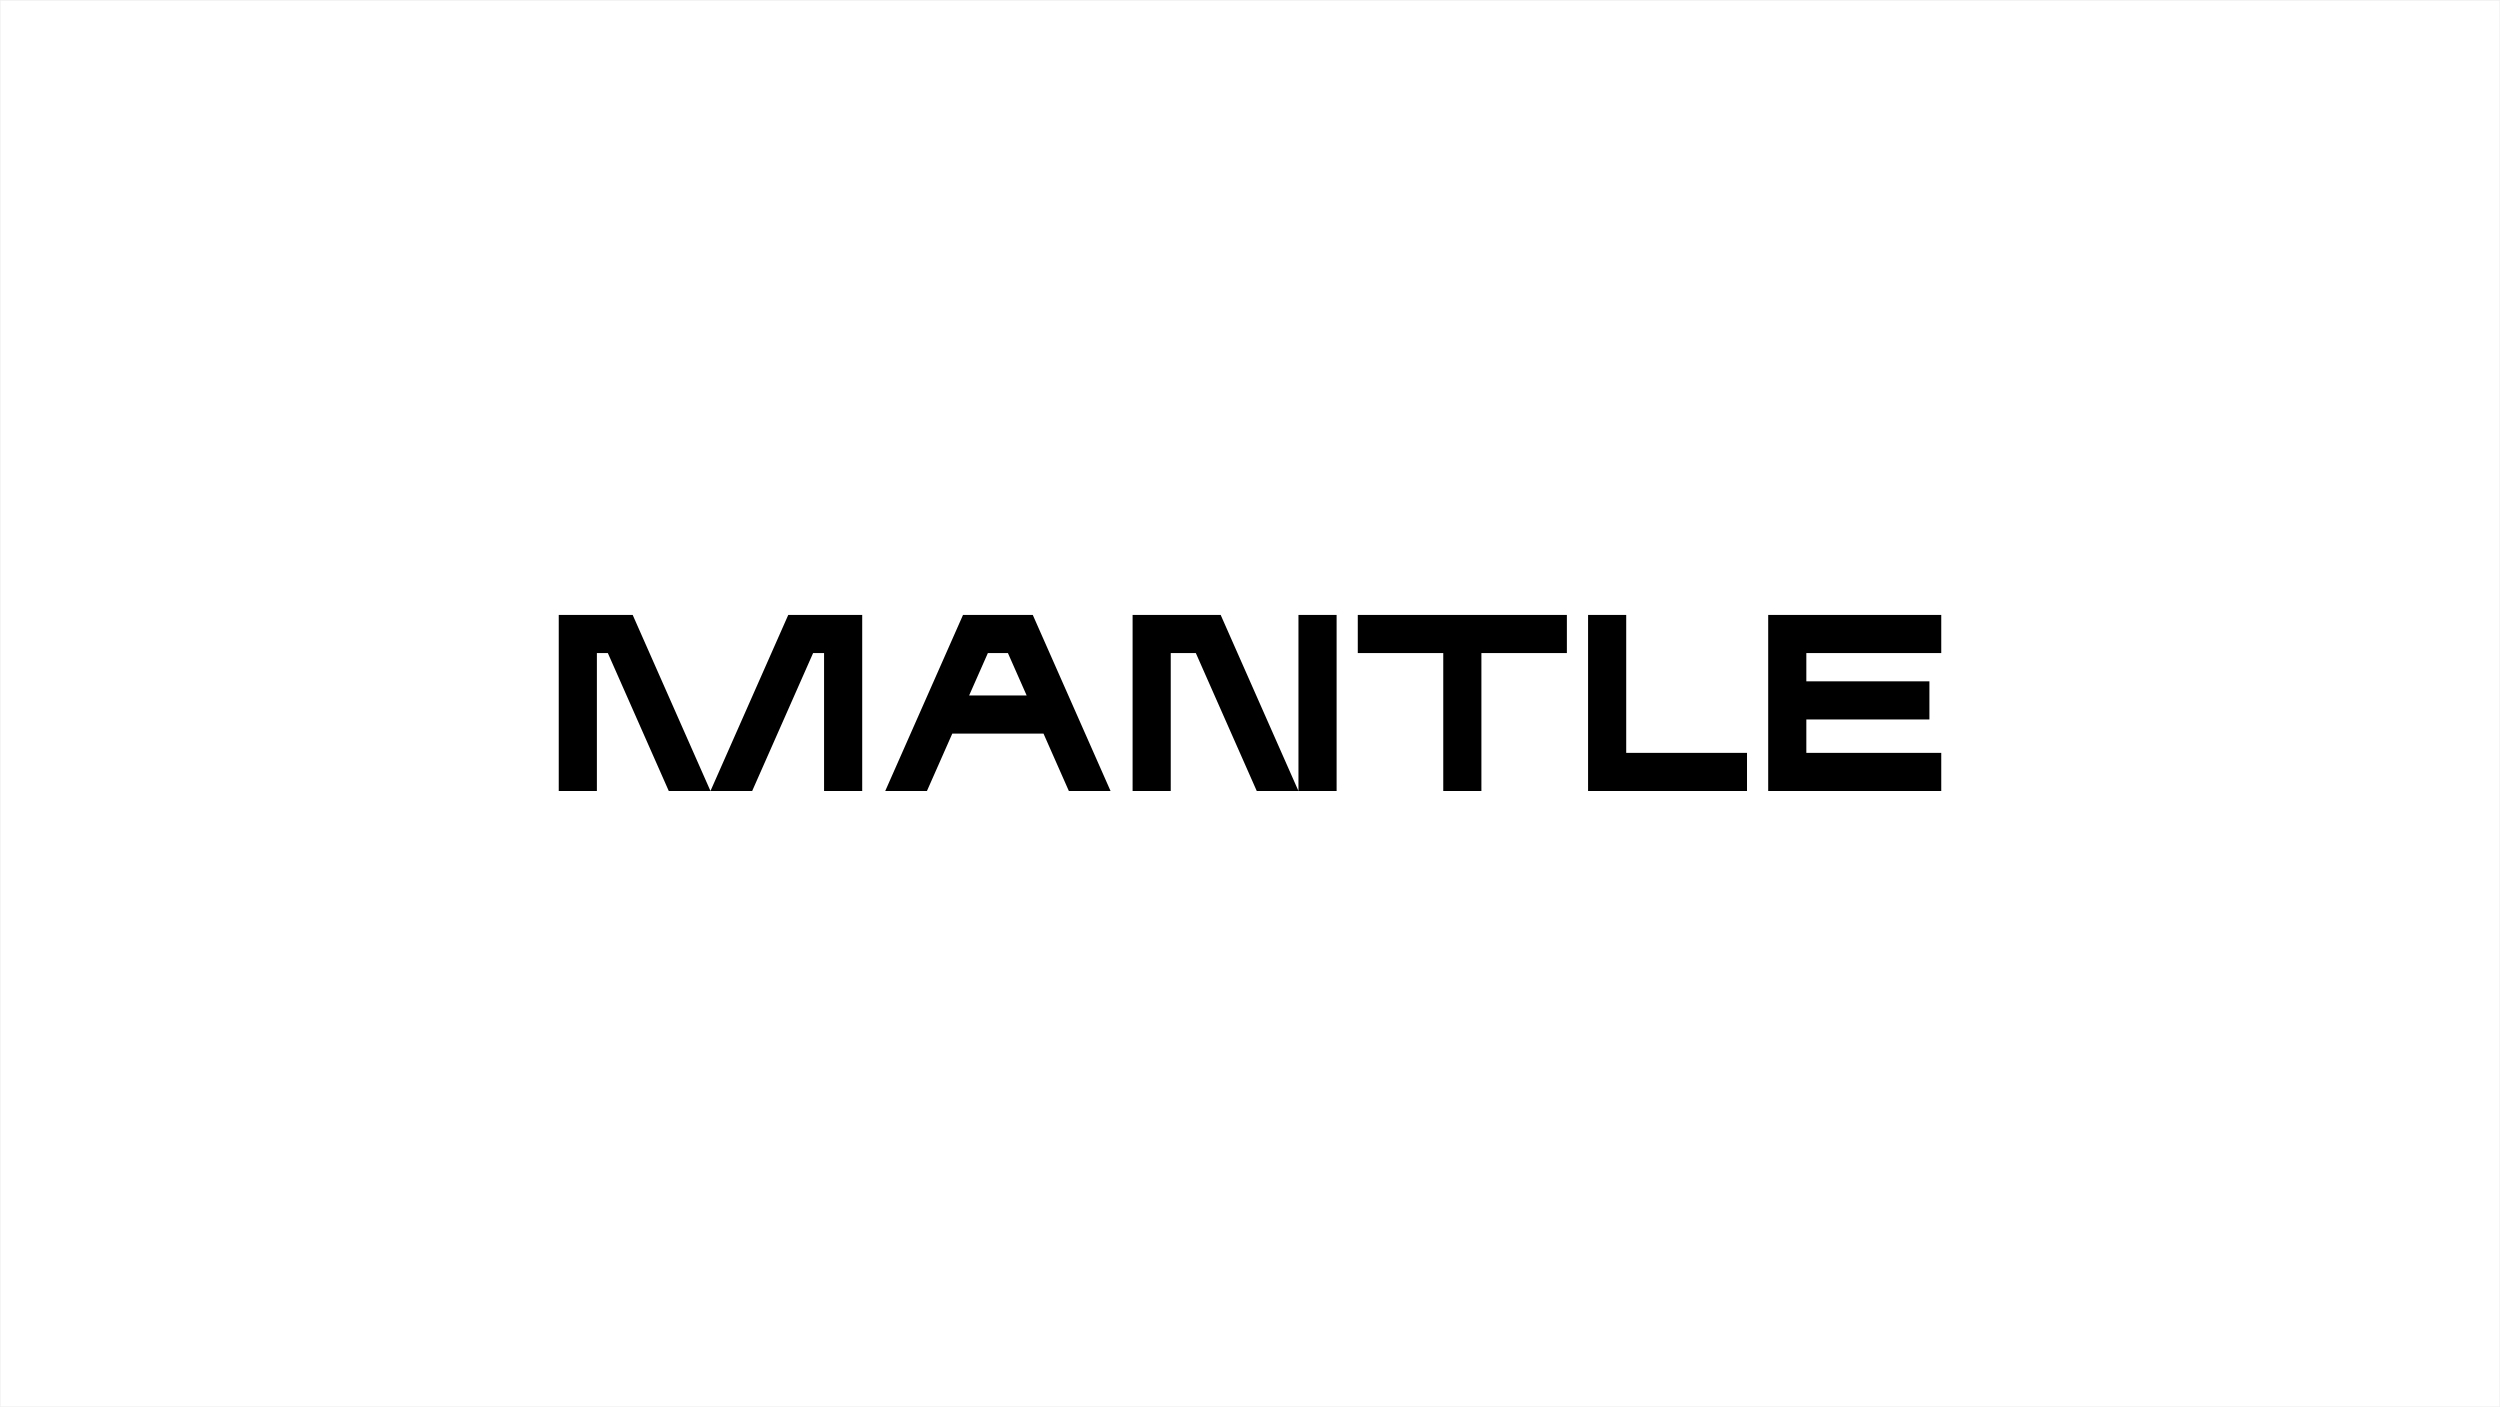
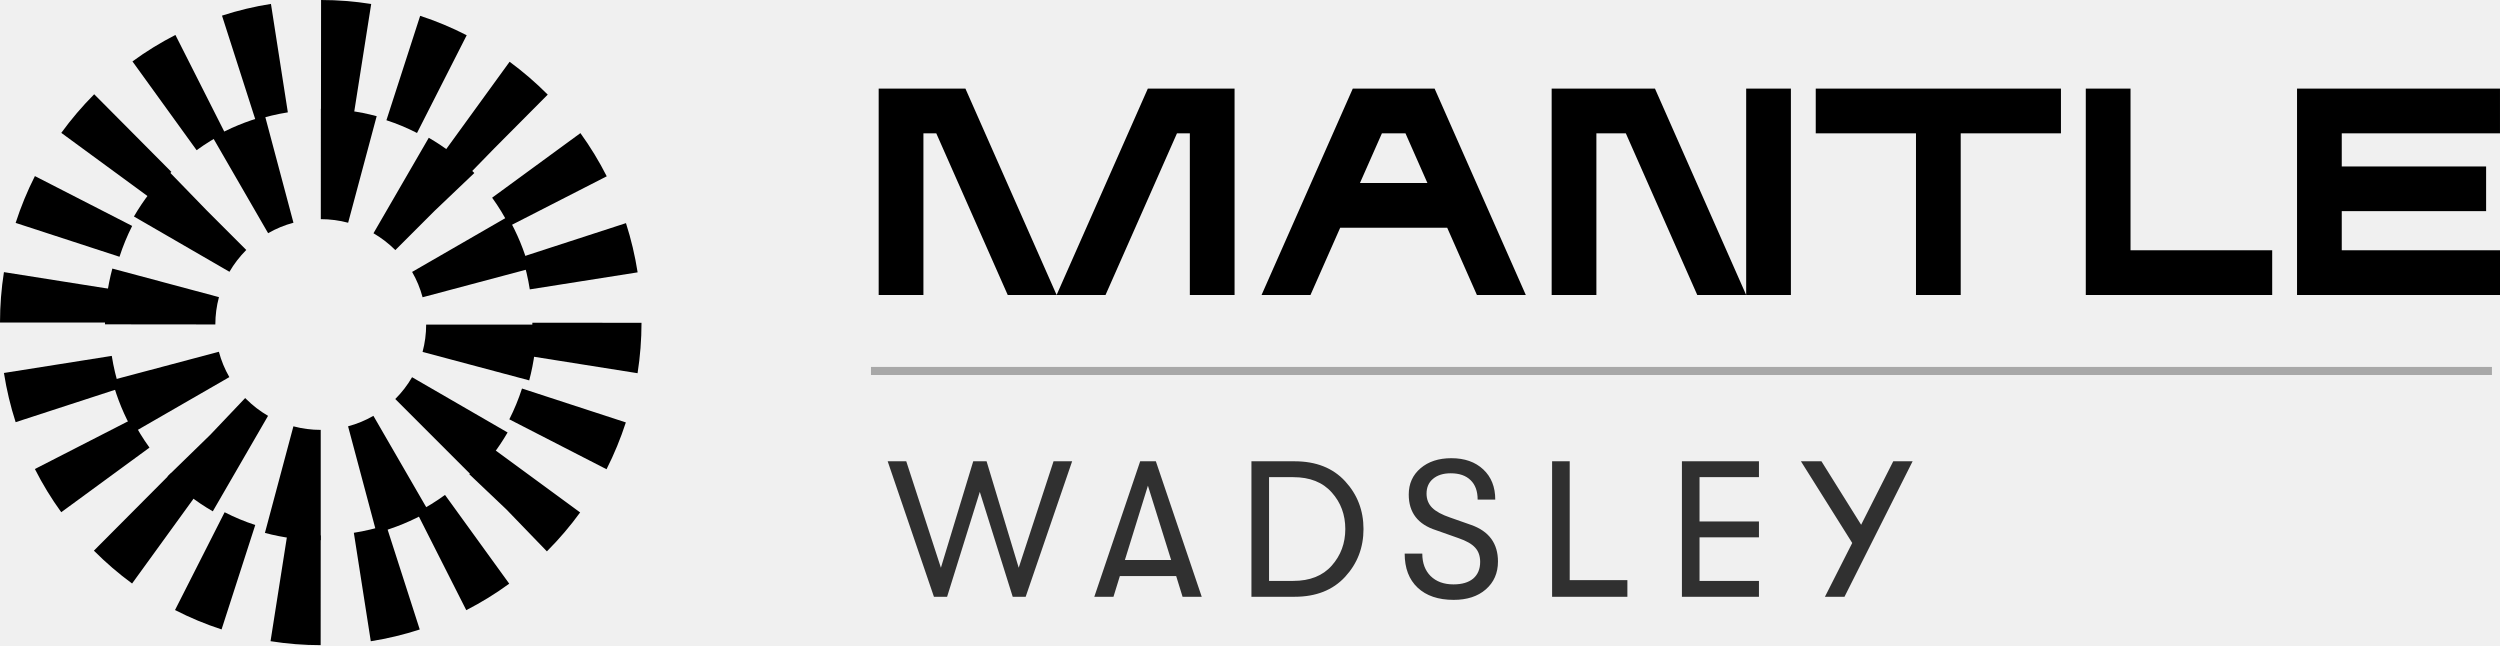
- <svg xmlns="http://www.w3.org/2000/svg" width="1921" height="1081" viewBox="0 0 1921 1081" fill="none">
-   <rect width="1920" height="1080" transform="translate(0.5 0.614014)" fill="white" />
-   <path fill-rule="evenodd" clip-rule="evenodd" d="M429.339 472.532V472.531H486.167V472.532L486.167 472.532L545.927 607.791H513.887L467.077 501.841H458.648V607.791H429.339V501.841V472.532ZM545.927 607.791L605.686 472.532L605.687 472.532V472.531H662.515V472.532H662.52V607.791H633.21V501.841H624.777L577.972 607.791H545.927ZM997.737 607.791H1027.05V472.532H997.737V607.791ZM744.679 534.408L759.066 501.841H774.499L788.887 534.408H744.679ZM712.26 607.791L731.731 563.717H801.837L821.309 607.791H853.349L793.595 472.532L793.594 472.532V472.531H739.973V472.535L680.215 607.791H712.26ZM899.598 501.841V607.791H870.289V501.841V472.532V472.531H937.973V472.534L937.977 472.532L997.731 607.791H965.691L918.881 501.841H899.598ZM1043.32 501.841H1109V607.791H1138.31V501.841H1203.99V472.531H1043.32V501.841ZM1220.27 472.532H1249.58V578.481H1342.4V607.791H1220.27L1220.27 607.791V472.532ZM1387.99 552.862V578.481H1491.66V607.791H1358.68L1358.68 607.791V552.862V523.553V501.841V472.532V472.531H1491.66V501.841H1387.99V523.553H1482.56V552.862H1387.99Z" fill="black" />
+ <svg xmlns="http://www.w3.org/2000/svg" width="155" height="40" viewBox="0 0 155 40" fill="none">
+   <path d="M19.881 40L19.884 33.194C19.198 33.194 18.506 33.139 17.83 33.031L16.773 39.754C17.798 39.917 18.843 40 19.883 40H19.881ZM22.989 39.757C24.016 39.594 25.037 39.35 26.024 39.028L23.941 32.553C23.29 32.765 22.616 32.927 21.938 33.033L22.989 39.757ZM13.737 39.024L15.826 32.55C15.174 32.338 14.536 32.071 13.927 31.759L10.851 37.822C11.776 38.297 12.747 38.702 13.737 39.024ZM28.909 37.83C29.835 37.356 30.731 36.804 31.572 36.188L27.59 30.685C27.036 31.09 26.447 31.453 25.838 31.764L28.909 37.83ZM8.189 36.178L12.175 30.677C11.624 30.274 11.099 29.82 10.611 29.33L5.822 34.14L5.825 34.144C6.561 34.883 7.356 35.568 8.189 36.178ZM33.908 34.185L33.949 34.142C34.681 33.406 35.361 32.608 35.968 31.771L30.5 27.761C30.099 28.313 29.649 28.842 29.164 29.331L29.096 29.401L31.397 31.585L33.908 34.185ZM3.796 31.758L9.268 27.751C8.864 27.195 8.503 26.602 8.193 25.99L2.163 29.079C2.634 30.009 3.183 30.91 3.796 31.756V31.758ZM37.605 29.093C38.077 28.162 38.479 27.185 38.802 26.19L32.364 24.088C32.153 24.743 31.888 25.385 31.578 25.998L37.605 29.093ZM0.97 26.175L7.409 24.078C7.198 23.424 7.037 22.747 6.93 22.065L0.244 23.124C0.406 24.157 0.65 25.183 0.97 26.176V26.175ZM39.529 23.139C39.691 22.109 39.773 21.057 39.774 20.013L33.007 20.009C33.007 20.699 32.952 21.395 32.845 22.077L39.529 23.139ZM6.769 19.999C6.769 19.309 6.823 18.612 6.93 17.931L0.244 16.872C0.082 17.902 0.001 18.954 -7.88417e-05 19.997H6.768L6.769 19.999ZM32.847 17.942L39.533 16.886C39.372 15.854 39.128 14.827 38.81 13.834L32.37 15.927C32.581 16.582 32.741 17.259 32.847 17.941V17.942ZM7.409 15.919C7.62 15.264 7.885 14.62 8.194 14.008L2.164 10.917C1.693 11.847 1.291 12.824 0.97 13.82L7.407 15.919H7.409ZM31.585 14.017L37.618 10.931C37.147 10 36.598 9.099 35.986 8.253L30.512 12.257C30.914 12.813 31.275 13.406 31.585 14.018V14.017ZM9.27 12.246C9.672 11.691 10.124 11.16 10.612 10.67L10.625 10.657L5.84 5.844L5.827 5.857C5.092 6.597 4.41 7.399 3.8 8.238L9.27 12.246ZM29.188 10.694L30.633 9.211L33.959 5.867L33.949 5.856C33.218 5.121 32.425 4.439 31.595 3.829L27.606 9.327C28.155 9.73 28.679 10.181 29.164 10.67L29.188 10.694V10.694ZM12.191 9.313C12.745 8.908 13.334 8.545 13.943 8.234L10.876 2.167C9.95 2.641 9.054 3.192 8.213 3.808L12.191 9.313ZM25.855 8.245L28.935 2.185C28.011 1.71 27.04 1.304 26.05 0.981L23.958 7.454C24.609 7.667 25.248 7.933 25.857 8.246L25.855 8.245ZM15.843 7.446C16.495 7.235 17.169 7.073 17.846 6.966L16.799 0.242C15.773 0.403 14.751 0.647 13.764 0.969L15.843 7.446V7.446ZM21.955 6.971L23.014 0.247C21.99 0.084 20.944 0 19.906 0L19.9 6.806C20.586 6.806 21.277 6.862 21.955 6.971V6.971Z" fill="black" />
+   <path d="M19.885 33.494V26.653C19.313 26.653 18.743 26.578 18.191 26.432L16.425 33.041C17.553 33.341 18.716 33.494 19.885 33.494ZM23.345 33.041C24.476 32.739 25.564 32.29 26.576 31.705L23.151 25.782C22.659 26.066 22.13 26.285 21.58 26.431L23.345 33.041ZM13.193 31.703L16.619 25.782C16.127 25.497 15.672 25.147 15.264 24.741L15.201 24.679L13.04 26.954L10.386 29.538L10.425 29.576C11.255 30.405 12.186 31.12 13.194 31.703H13.193ZM29.344 29.579H29.346C30.174 28.748 30.889 27.819 31.471 26.813L25.548 23.387C25.264 23.878 24.913 24.333 24.507 24.739L29.344 29.579ZM8.29 26.798L14.219 23.381C13.935 22.888 13.717 22.36 13.571 21.809L6.956 23.567C7.257 24.698 7.707 25.786 8.29 26.798ZM32.811 23.584C33.111 22.458 33.264 21.295 33.266 20.127L26.422 20.124C26.422 20.697 26.346 21.267 26.199 21.818L32.811 23.584V23.584ZM13.351 20.116C13.351 19.543 13.426 18.973 13.575 18.422L6.965 16.651C6.663 17.778 6.508 18.941 6.508 20.109L13.352 20.116H13.351ZM26.2 18.43L32.813 16.669C32.511 15.538 32.062 14.45 31.478 13.439L25.551 16.859C25.835 17.351 26.054 17.88 26.2 18.43ZM14.226 16.851C14.506 16.367 14.853 15.918 15.252 15.515L15.27 15.498L12.822 13.051L10.468 10.625L10.425 10.666C9.599 11.493 8.885 12.419 8.304 13.423L14.226 16.851V16.851ZM12.822 13.05L12.85 13.078L12.822 13.05ZM24.511 15.506L26.934 13.083L29.407 10.728L29.346 10.665C28.519 9.839 27.589 9.124 26.584 8.542L23.155 14.462C23.64 14.743 24.091 15.089 24.493 15.488L24.511 15.506V15.506ZM16.623 14.458C17.114 14.174 17.642 13.957 18.194 13.809L16.433 7.199C15.301 7.501 14.214 7.949 13.201 8.534L16.623 14.458ZM21.584 13.812L23.354 7.203C22.227 6.901 21.063 6.748 19.894 6.747L19.89 13.588C20.463 13.588 21.034 13.663 21.585 13.81L21.584 13.812Z" fill="black" />
+   <path fill-rule="evenodd" clip-rule="evenodd" d="M76.543 5.494V18.288H73.77V8.266H72.972L68.543 18.288H65.51L71.165 5.494L71.165 5.494L73.77 5.494H76.543ZM59.856 5.494L65.51 18.288H62.479L58.049 8.266H57.252V18.288H54.478V8.266V5.494V5.494H59.856L59.856 5.494ZM108.263 18.288H111.036V5.494H108.263V18.288ZM84.317 11.347L85.679 8.266H87.139L88.5 11.347H84.317ZM81.25 18.288L83.092 14.119H89.726L91.568 18.288H94.6L88.946 5.494L88.946 5.494L83.872 5.494L83.872 5.494V5.494L78.217 18.288H81.25ZM98.976 8.266V18.288H96.203V8.266V5.494H98.976L102.607 5.494V5.494L102.608 5.494L108.262 18.288H105.23L100.801 8.266H98.976ZM121.564 8.266V18.288H118.791V8.266H112.576V5.494L118.791 5.494H121.564L127.779 5.494V8.266H121.564ZM129.319 5.494H132.093V15.516H140.876V18.288L132.093 18.288H129.319V5.494ZM145.189 13.092V15.516H155V18.288L145.189 18.288H142.416V13.092V10.32V8.266V5.494H145.189L154.999 5.494V8.266H145.189V10.32H154.139V13.092H145.189Z" fill="black" />
+   <path opacity="0.3" d="M54 23H154.5" stroke="black" stroke-width="0.5" />
+   <path opacity="0.8" d="M57.904 37L55.036 28.6H56.188L58.336 35.2L60.34 28.6H61.168L63.16 35.2L65.32 28.6H66.472L63.592 37H62.788L60.748 30.496L58.72 37H57.904ZM73.319 37L72.923 35.716H69.431L69.035 37H67.847L70.691 28.6H71.663L74.507 37H73.319ZM69.743 34.72H72.611L71.171 30.112L69.743 34.72ZM77.589 37V28.6H80.265C81.593 28.6 82.637 29.012 83.397 29.836C84.157 30.66 84.537 31.648 84.537 32.8C84.537 33.952 84.157 34.94 83.397 35.764C82.637 36.588 81.593 37 80.265 37H77.589ZM78.681 36.016H80.181C81.213 36.016 82.009 35.7 82.569 35.068C83.129 34.436 83.409 33.68 83.409 32.8C83.409 31.912 83.129 31.156 82.569 30.532C82.009 29.9 81.213 29.584 80.181 29.584H78.681V36.016ZM90.126 37.192C89.174 37.192 88.43 36.94 87.894 36.436C87.358 35.932 87.09 35.228 87.09 34.324H88.182C88.182 34.908 88.354 35.372 88.698 35.716C89.05 36.06 89.522 36.232 90.114 36.232C90.642 36.232 91.05 36.112 91.338 35.872C91.626 35.624 91.77 35.28 91.77 34.84C91.77 34.472 91.666 34.176 91.458 33.952C91.258 33.728 90.914 33.532 90.426 33.364L89.034 32.872C87.906 32.512 87.342 31.776 87.342 30.664C87.342 29.992 87.586 29.448 88.074 29.032C88.562 28.616 89.198 28.408 89.982 28.408C90.806 28.408 91.466 28.64 91.962 29.104C92.458 29.568 92.706 30.192 92.706 30.976H91.614C91.614 30.456 91.47 30.056 91.182 29.776C90.894 29.488 90.482 29.344 89.946 29.344C89.482 29.344 89.114 29.46 88.842 29.692C88.578 29.916 88.446 30.22 88.446 30.604C88.446 30.956 88.562 31.248 88.794 31.48C89.026 31.712 89.402 31.916 89.922 32.092L91.218 32.548C92.322 32.94 92.874 33.696 92.874 34.816C92.874 35.528 92.622 36.104 92.118 36.544C91.622 36.976 90.958 37.192 90.126 37.192ZM96.23 37V28.6H97.322V35.968H100.898V37H96.23ZM104.279 37V28.6H109.055V29.584H105.371V32.332H109.055V33.316H105.371V36.016H109.055V37H104.279ZM117.382 28.6H118.582L114.358 37H113.146L114.838 33.664L111.658 28.6H112.93L115.39 32.536L117.382 28.6Z" fill="black" />
</svg>
